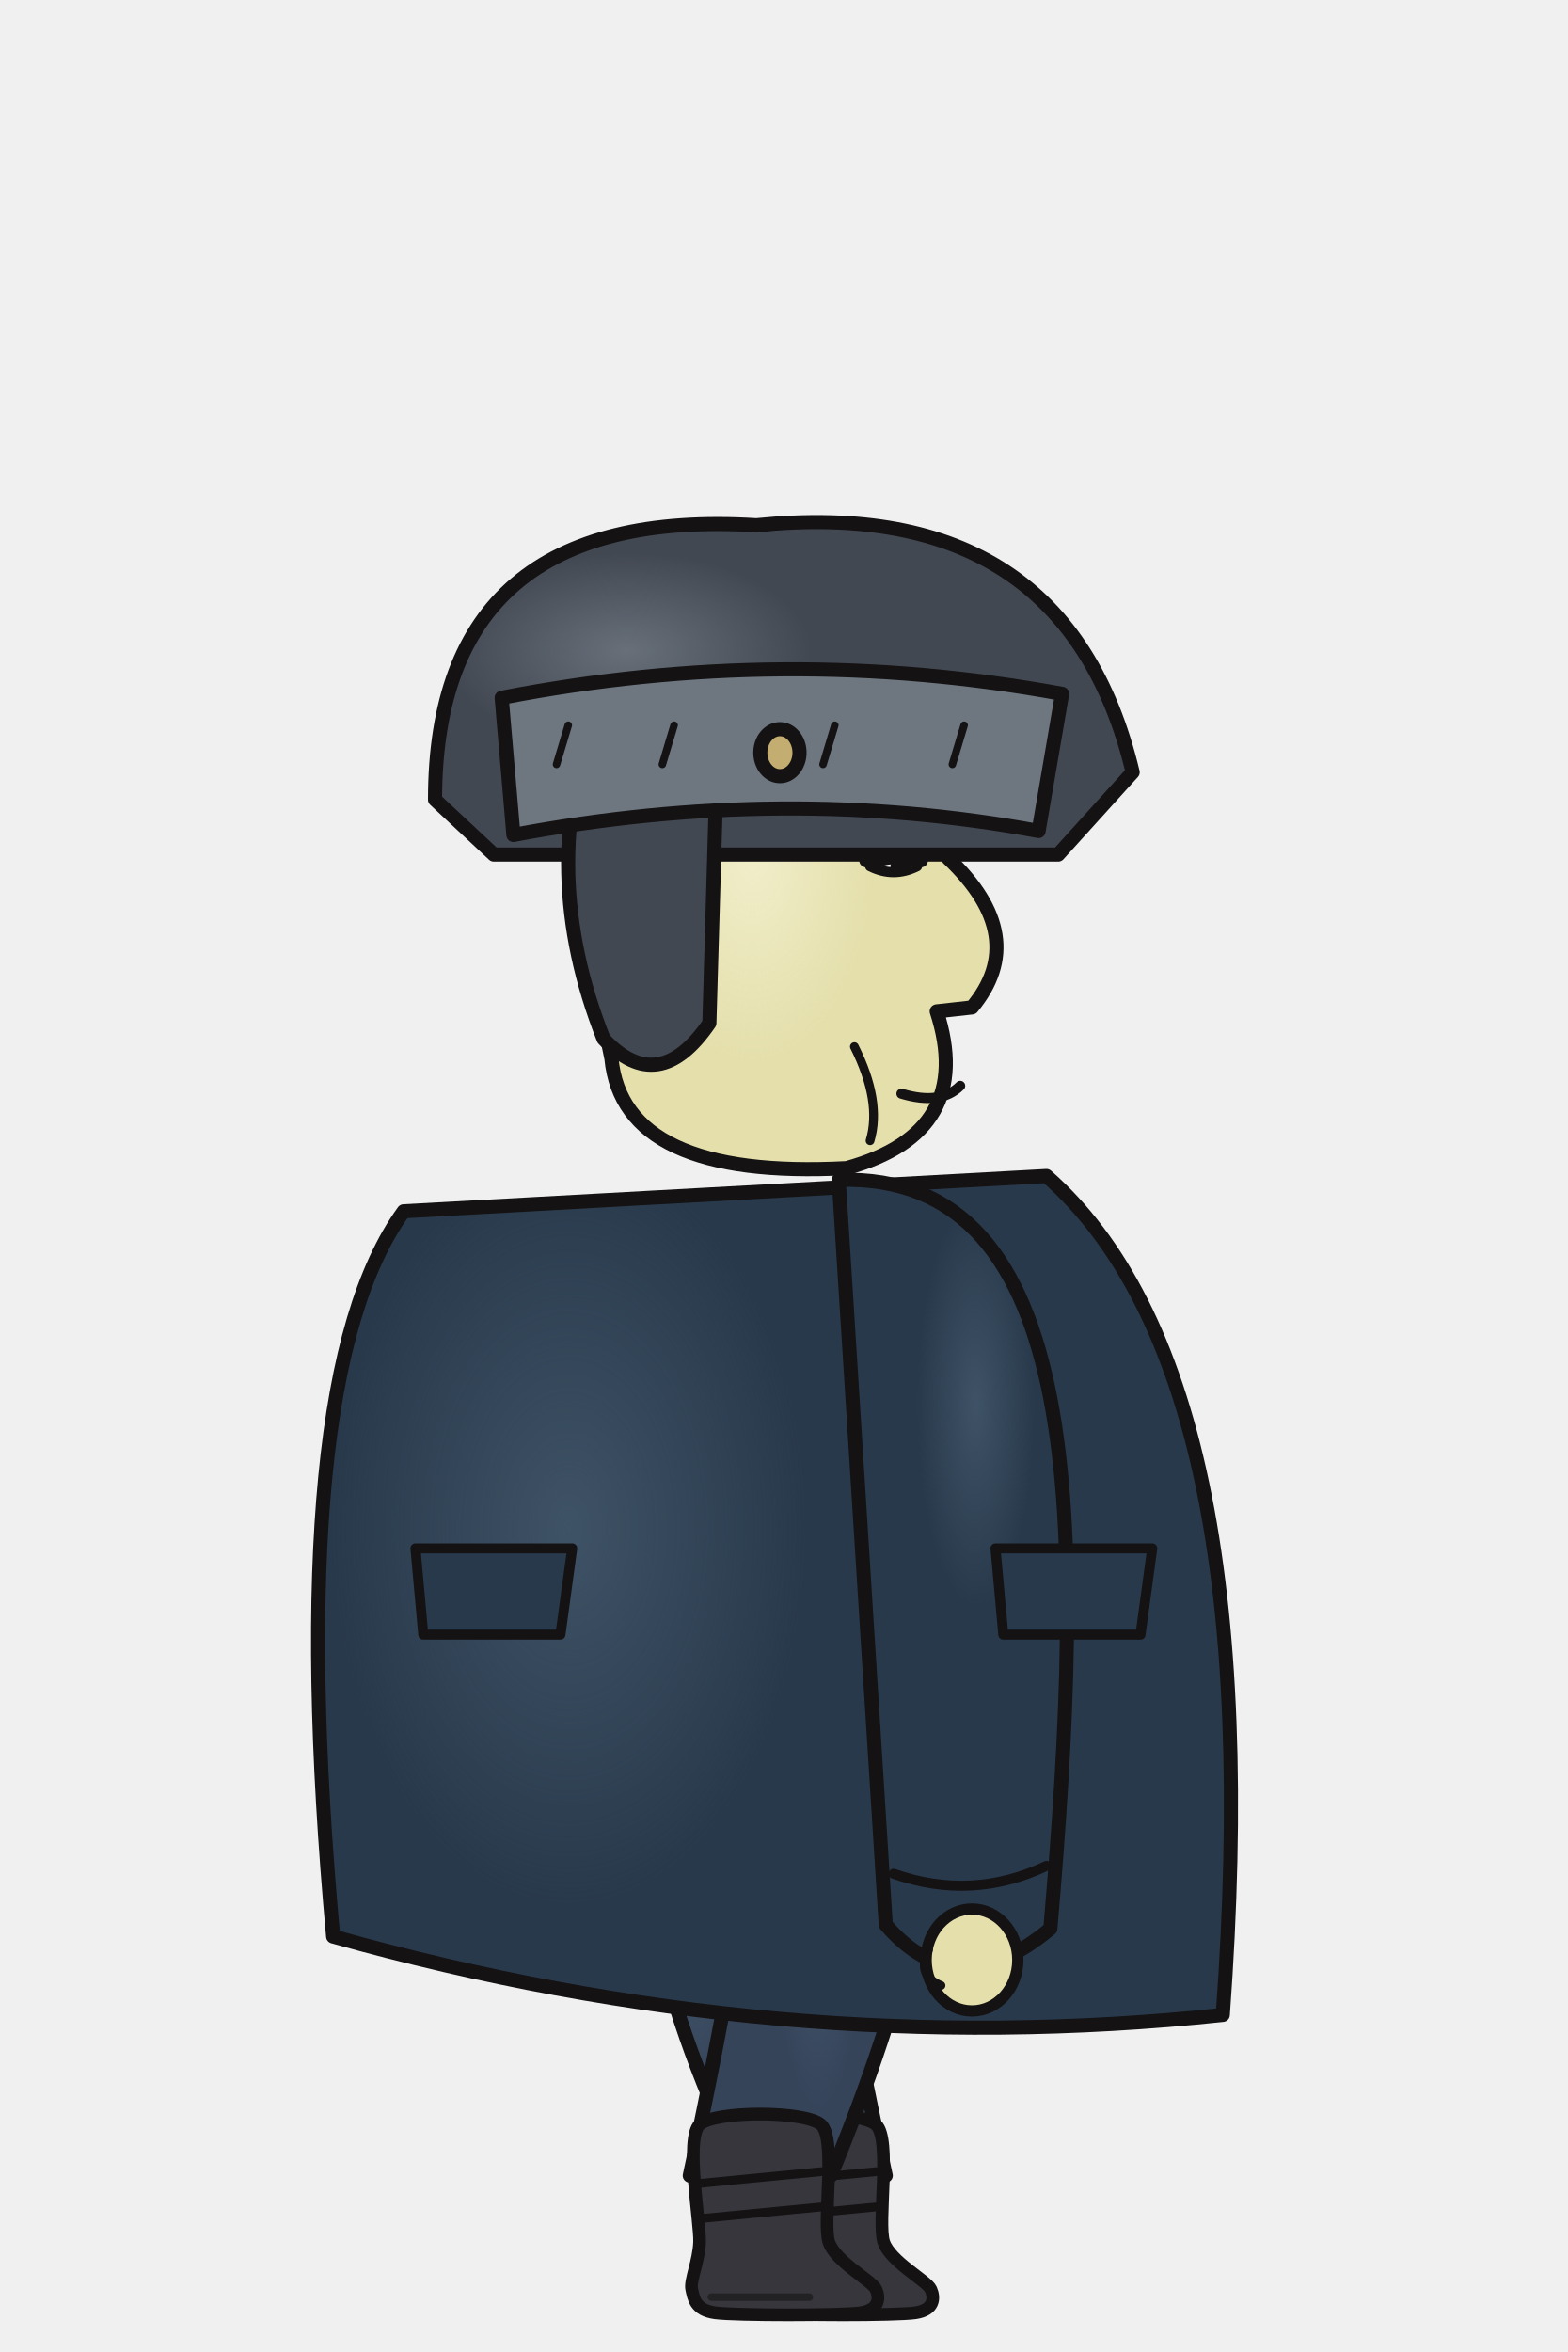
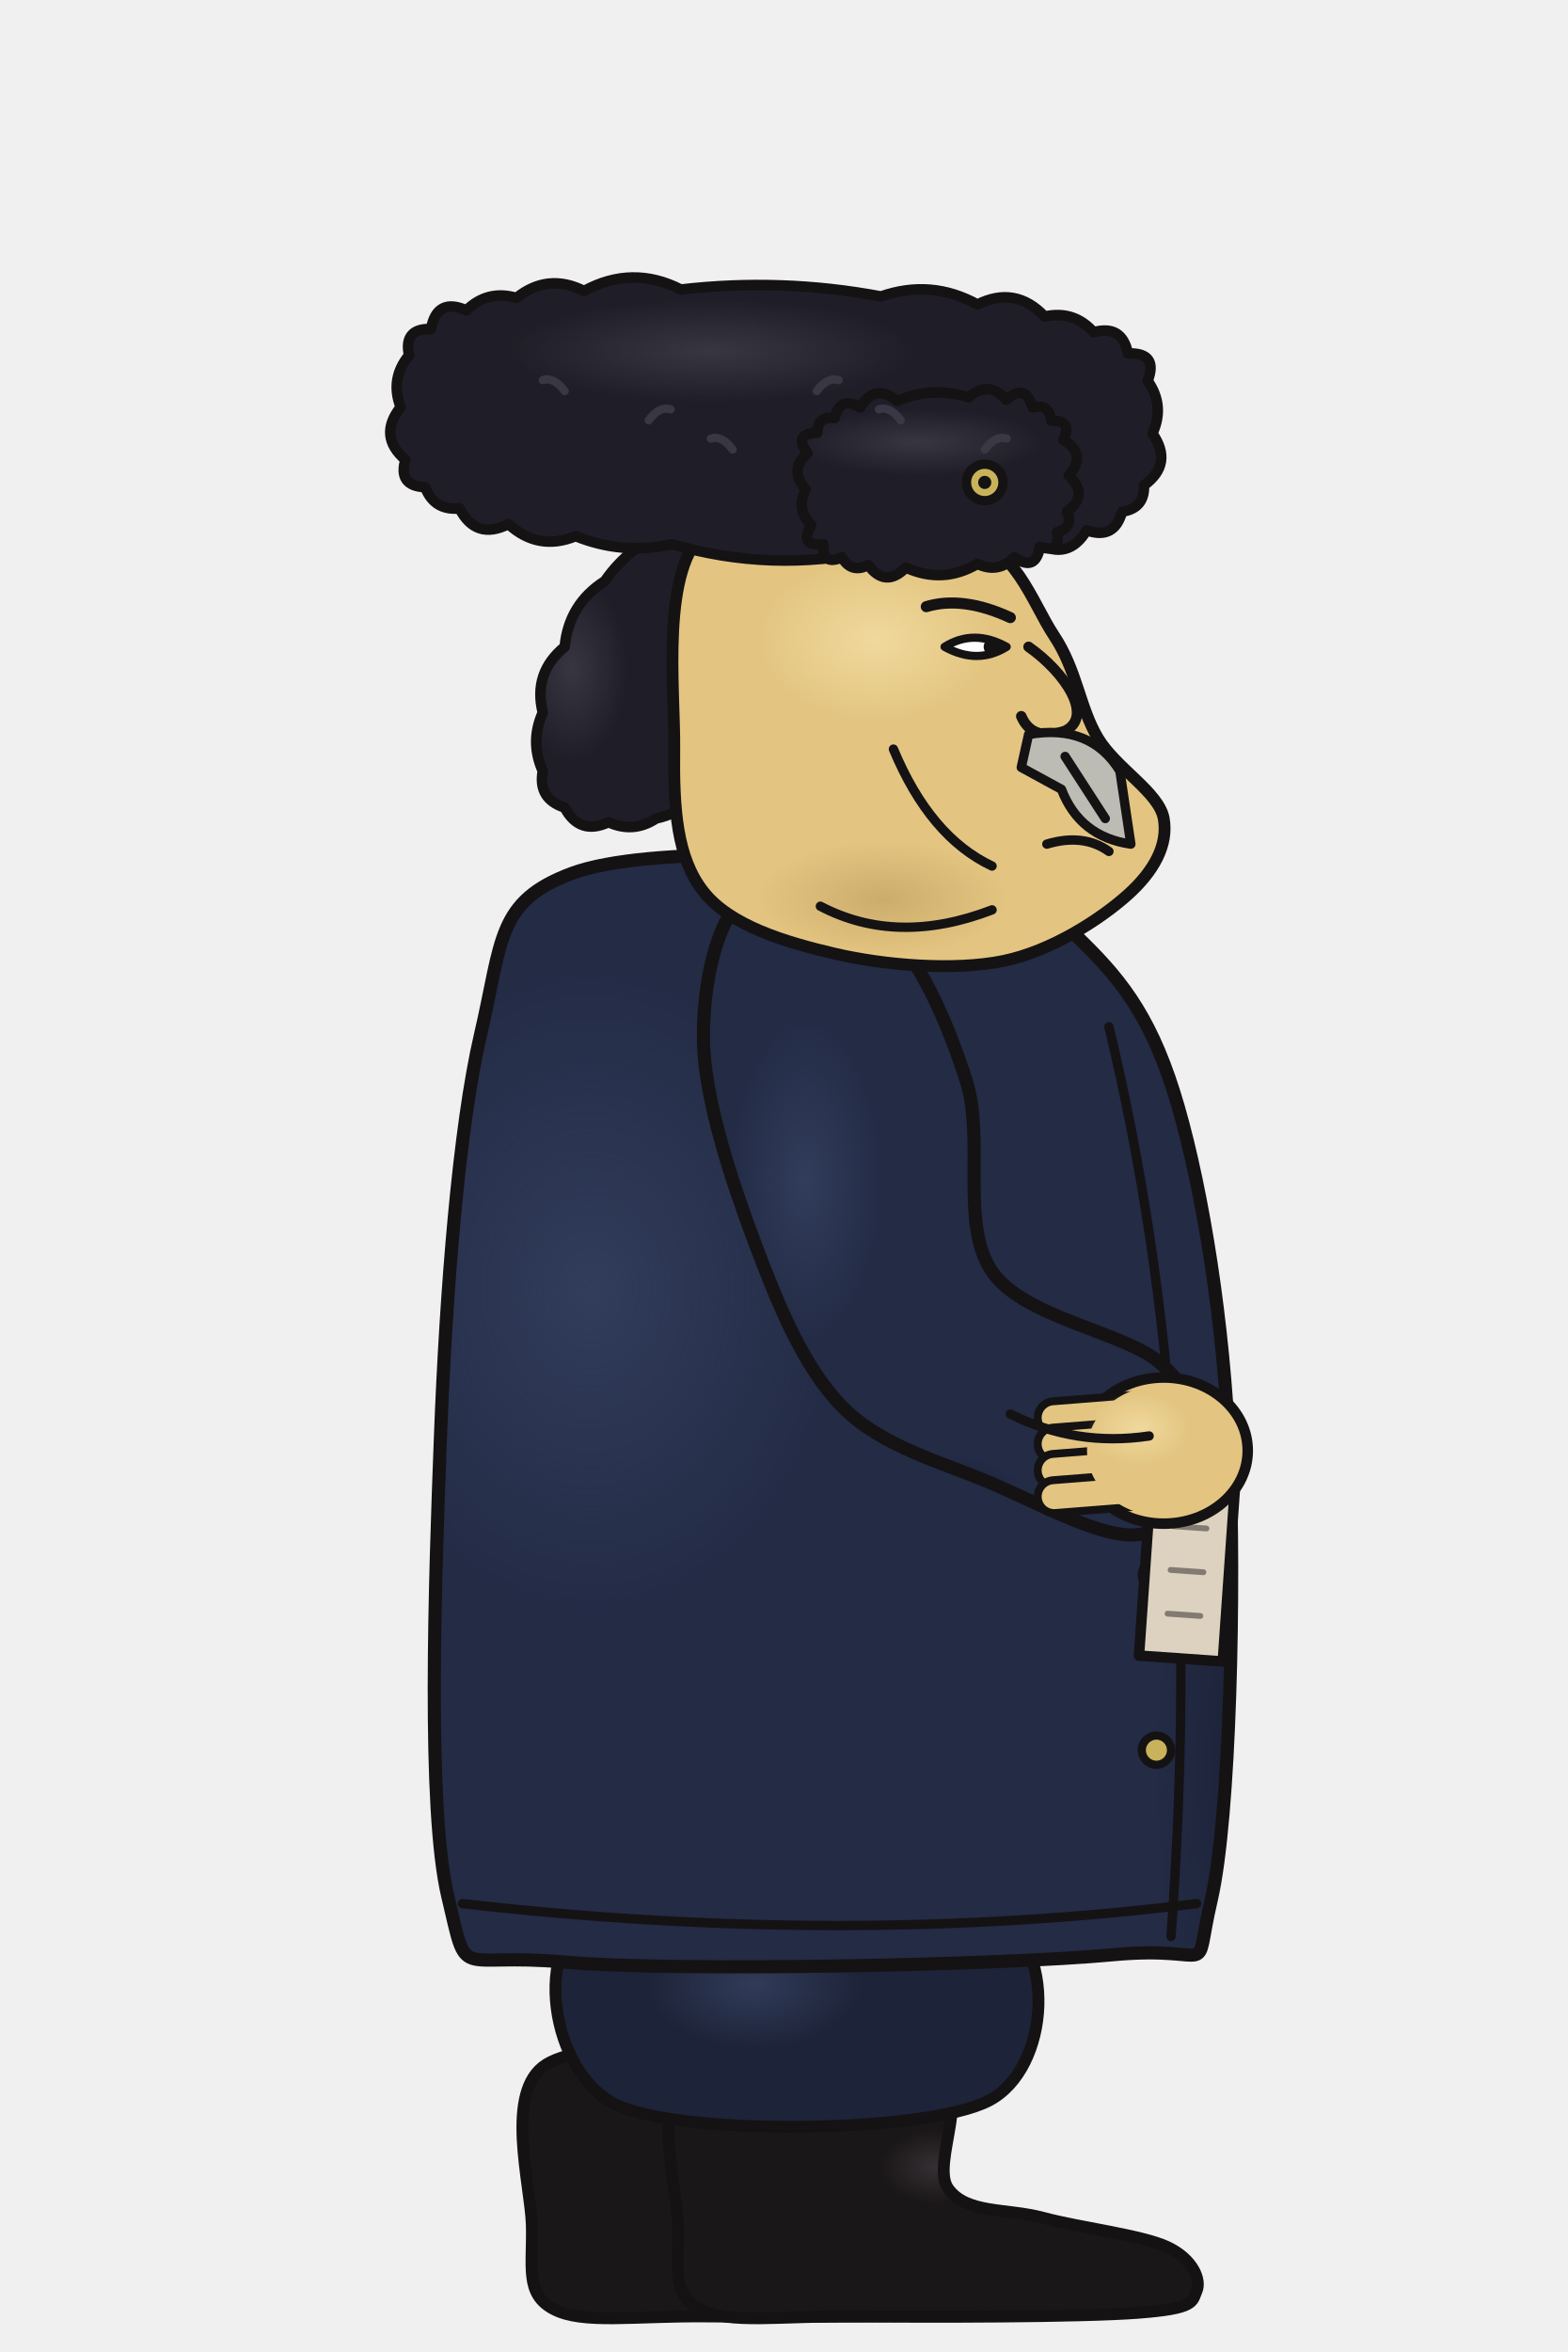
<svg xmlns="http://www.w3.org/2000/svg" width="800" height="1200" viewBox="0 0 400 600">
  <defs>
    <radialGradient id="g1">
-       <stop offset="0" stop-color="#43576B" stop-opacity="0.85" />
-       <stop offset="0.0" stop-color="#43576B" stop-opacity="0.85" />
-       <stop offset="1" stop-color="#43576B" stop-opacity="0" />
+       <stop offset="0" stop-color="#3A3438" stop-opacity="0.85" />
+       <stop offset="0.0" stop-color="#3A3438" stop-opacity="0.85" />
+       <stop offset="1" stop-color="#3A3438" stop-opacity="0" />
    </radialGradient>
    <clipPath id="s1">
-       <path d="M164,438 Q158,490 190.0,555.0 L226.0,555.0 Q210,482 207,438 Z" />
+       <path d="M150.0,512.0 C161.7,504.7 204.3,506.3 216.0,512.0 C227.7,517.7 215.0,539.0 220.0,546.0 C225.0,553.0 236.0,551.3 246.0,554.0 C256.0,556.7 273.0,558.7 280.0,562.0 C287.0,565.3 289.3,571.0 288.0,574.0 C286.7,577.0 287.7,578.8 272.0,580.0 C256.3,581.2 214.0,581.2 194.0,581.0 C174.0,580.8 160.0,583.2 152.0,579.0 C144.0,574.8 146.3,567.2 146.0,556.0 C145.7,544.8 138.3,519.3 150.0,512.0 Z" />
    </clipPath>
    <radialGradient id="g2">
-       <stop offset="0" stop-color="#43576B" stop-opacity="0.85" />
-       <stop offset="0.0" stop-color="#43576B" stop-opacity="0.85" />
-       <stop offset="1" stop-color="#43576B" stop-opacity="0" />
+       <stop offset="0" stop-color="#3A3438" stop-opacity="0.85" />
+       <stop offset="0.0" stop-color="#3A3438" stop-opacity="0.85" />
+       <stop offset="1" stop-color="#3A3438" stop-opacity="0" />
    </radialGradient>
    <clipPath id="s2">
-       <path d="M196,438 Q190,490 176.0,555.0 L212.0,555.0 Q242,482 239,438 Z" />
+       <path d="M166.0,512.0 C177.7,504.7 220.3,506.3 232.0,512.0 C243.7,517.7 231.0,539.0 236.0,546.0 C241.0,553.0 252.0,551.3 262.0,554.0 C272.0,556.7 289.0,558.7 296.0,562.0 C303.0,565.3 305.3,571.0 304.0,574.0 C302.7,577.0 303.7,578.8 288.0,580.0 C272.3,581.2 230.0,581.2 210.0,581.0 C190.0,580.8 176.0,583.2 168.0,579.0 C160.0,574.8 162.3,567.2 162.0,556.0 C161.7,544.8 154.3,519.3 166.0,512.0 Z" />
    </clipPath>
    <radialGradient id="g3">
-       <stop offset="0" stop-color="#43576B" stop-opacity="0.85" />
-       <stop offset="0.0" stop-color="#43576B" stop-opacity="0.85" />
-       <stop offset="1" stop-color="#43576B" stop-opacity="0" />
+       <stop offset="0" stop-color="#34405F" stop-opacity="0.85" />
+       <stop offset="0.0" stop-color="#34405F" stop-opacity="0.85" />
+       <stop offset="1" stop-color="#34405F" stop-opacity="0" />
    </radialGradient>
    <clipPath id="s3">
-       <path d="M103,311 Q72,354 85,496 Q199,528 312,516 Q324,352 267,302 Z" />
+       <path d="M151.0,470.0 C168.2,461.2 242.0,461.3 260.0,470.0 C278.0,478.7 276.2,513.2 259.0,522.0 C241.8,530.8 175.0,531.7 157.0,523.0 C139.0,514.3 133.8,478.8 151.0,470.0 Z" />
    </clipPath>
    <radialGradient id="g4">
-       <stop offset="0" stop-color="#43576B" stop-opacity="0.85" />
-       <stop offset="0.0" stop-color="#43576B" stop-opacity="0.85" />
-       <stop offset="1" stop-color="#43576B" stop-opacity="0" />
+       <stop offset="0" stop-color="#34405F" stop-opacity="0.85" />
+       <stop offset="0.0" stop-color="#34405F" stop-opacity="0.85" />
+       <stop offset="1" stop-color="#34405F" stop-opacity="0" />
    </radialGradient>
    <clipPath id="s4">
-       <path d="M214,310 C277,308 277,397 268,501 Q244,521 226,500 L214,310 Z" />
+       <path d="M145.0,186.0 C165.7,178.3 220.7,180.8 244.0,184.0 C267.3,187.2 273.8,194.0 285.0,205.0 C296.2,216.0 304.3,226.7 311.0,250.0 C317.7,273.3 323.5,308.8 325.0,345.0 C326.5,381.2 325.3,444.2 320.0,467.0 C314.7,489.8 322.5,479.2 293.0,482.0 C263.5,484.8 173.3,486.7 143.0,484.0 C112.7,481.3 116.7,490.0 111.0,466.0 C105.3,442.0 107.5,379.3 109.0,340.0 C110.5,300.7 114.0,255.7 120.0,230.0 C126.0,204.3 124.3,193.7 145.0,186.0 Z" />
    </clipPath>
    <radialGradient id="g5">
-       <stop offset="0" stop-color="#F3F0CF" stop-opacity="0.85" />
-       <stop offset="0.0" stop-color="#F3F0CF" stop-opacity="0.85" />
-       <stop offset="1" stop-color="#F3F0CF" stop-opacity="0" />
+       <stop offset="0" stop-color="#161B2C" stop-opacity="0.85" />
+       <stop offset="0.0" stop-color="#161B2C" stop-opacity="0.85" />
+       <stop offset="1" stop-color="#161B2C" stop-opacity="0" />
    </radialGradient>
    <clipPath id="s5">
-       <path d="M178,170 C214,165 240,199.2 242,221 Q263,241 248,259 L239,260 Q249,290.9 216,300 Q159,303 156,272 Q145,222 178,170 Z" />
+       <path d="M145.0,186.0 C165.7,178.3 220.7,180.8 244.0,184.0 C267.3,187.2 273.8,194.0 285.0,205.0 C296.2,216.0 304.3,226.7 311.0,250.0 C317.7,273.3 323.5,308.8 325.0,345.0 C326.5,381.2 325.3,444.2 320.0,467.0 C314.7,489.8 322.5,479.2 293.0,482.0 C263.5,484.8 173.3,486.7 143.0,484.0 C112.7,481.3 116.7,490.0 111.0,466.0 C105.3,442.0 107.5,379.3 109.0,340.0 C110.5,300.7 114.0,255.7 120.0,230.0 C126.0,204.3 124.3,193.7 145.0,186.0 Z" />
    </clipPath>
    <radialGradient id="g6">
-       <stop offset="0" stop-color="#6E7680" stop-opacity="0.85" />
-       <stop offset="0.0" stop-color="#6E7680" stop-opacity="0.85" />
-       <stop offset="1" stop-color="#6E7680" stop-opacity="0" />
+       <stop offset="0" stop-color="#161B2C" stop-opacity="0.85" />
+       <stop offset="0.0" stop-color="#161B2C" stop-opacity="0.85" />
+       <stop offset="1" stop-color="#161B2C" stop-opacity="0" />
    </radialGradient>
    <clipPath id="s6">
-       <path d="M111,206 Q111,131 193,136 Q272,128 289,199 L270,220 L126,220 Z" />
+       <path d="M145.0,186.0 C165.7,178.3 220.7,180.8 244.0,184.0 C267.3,187.2 273.8,194.0 285.0,205.0 C296.2,216.0 304.3,226.7 311.0,250.0 C317.7,273.3 323.5,308.8 325.0,345.0 C326.5,381.2 325.3,444.2 320.0,467.0 C314.7,489.8 322.5,479.2 293.0,482.0 C263.5,484.8 173.3,486.7 143.0,484.0 C112.7,481.3 116.7,490.0 111.0,466.0 C105.3,442.0 107.5,379.3 109.0,340.0 C110.5,300.7 114.0,255.7 120.0,230.0 C126.0,204.3 124.3,193.7 145.0,186.0 Z" />
+     </clipPath>
+     <radialGradient id="g7">
+       <stop offset="0" stop-color="#626879" stop-opacity="0.85" />
+       <stop offset="0.0" stop-color="#626879" stop-opacity="0.85" />
+       <stop offset="1" stop-color="#626879" stop-opacity="0" />
+     </radialGradient>
+     <clipPath id="s7">
+       <path d="M188.0,190.0 C188.6,189.6 213.7,184.8 215.0,185.0 C216.3,185.2 240.5,196.4 241.0,197.0 C241.5,197.6 234.8,208.9 234.0,209.0 C233.2,209.1 211.1,199.2 210.0,199.0 C208.9,198.8 190.6,202.2 190.0,202.0 C189.4,201.8 187.4,190.4 188.0,190.0 Z" />
+     </clipPath>
+     <radialGradient id="g8">
+       <stop offset="0" stop-color="#34405F" stop-opacity="0.85" />
+       <stop offset="0.0" stop-color="#34405F" stop-opacity="0.85" />
+       <stop offset="1" stop-color="#34405F" stop-opacity="0" />
+     </radialGradient>
+     <clipPath id="s8">
+       <path d="M193.0,192.0 C201.2,186.7 220.0,191.5 230.0,200.0 C240.0,208.5 248.0,227.2 253.0,243.0 C258.0,258.8 251.2,282.2 260.0,295.0 C268.8,307.8 296.3,311.5 306.0,320.0 C315.7,328.5 319.0,338.2 318.0,346.0 C317.0,353.8 309.7,365.8 300.0,367.0 C290.3,368.2 273.5,358.8 260.0,353.0 C246.5,347.2 229.8,343.0 219.0,332.0 C208.2,321.0 201.3,303.7 195.0,287.0 C188.7,270.3 181.3,247.8 181.0,232.0 C180.7,216.2 184.8,197.3 193.0,192.0 Z" />
+     </clipPath>
+     <radialGradient id="g9">
+       <stop offset="0" stop-color="#161B2C" stop-opacity="0.85" />
+       <stop offset="0.0" stop-color="#161B2C" stop-opacity="0.85" />
+       <stop offset="1" stop-color="#161B2C" stop-opacity="0" />
+     </radialGradient>
+     <clipPath id="s9">
+       <path d="M193.0,192.0 C201.2,186.7 220.0,191.5 230.0,200.0 C240.0,208.5 248.0,227.2 253.0,243.0 C258.0,258.8 251.2,282.2 260.0,295.0 C268.8,307.8 296.3,311.5 306.0,320.0 C315.7,328.5 319.0,338.2 318.0,346.0 C317.0,353.8 309.7,365.8 300.0,367.0 C290.3,368.2 273.5,358.8 260.0,353.0 C246.5,347.2 229.8,343.0 219.0,332.0 C208.2,321.0 201.3,303.7 195.0,287.0 C188.7,270.3 181.3,247.8 181.0,232.0 C180.7,216.2 184.8,197.3 193.0,192.0 Z" />
+     </clipPath>
+     <radialGradient id="g10">
+       <stop offset="0" stop-color="#F2DCA2" stop-opacity="0.85" />
+       <stop offset="0.0" stop-color="#F2DCA2" stop-opacity="0.85" />
+       <stop offset="1" stop-color="#F2DCA2" stop-opacity="0" />
+     </radialGradient>
+     <clipPath id="s10">
+       <path d="M284,344 a23,20 0 1,0 46,0 a23,20 0 1,0 -46,0" />
+     </clipPath>
+     <radialGradient id="g11">
+       <stop offset="0" stop-color="#3C3A46" stop-opacity="0.85" />
+       <stop offset="0.0" stop-color="#3C3A46" stop-opacity="0.85" />
+       <stop offset="1" stop-color="#3C3A46" stop-opacity="0" />
+     </radialGradient>
+     <clipPath id="s11">
+       <path d="M194.0,86.0 Q181.4,83.2 172.0,92.0 Q160.8,96.2 154.0,106.0 Q144.1,112.3 143.0,124.0 Q134.3,131.1 137.0,142.0 Q133.4,150.0 137.0,158.0 Q135.6,165.6 143.0,168.0 Q147.1,175.7 155.0,172.0 Q161.8,175.1 168.0,171.0 Q179.2,168.5 184.0,158.0 Q193.8,143.5 192.0,126.0 Q196.6,106.2 194.0,86.0 Z" />
+     </clipPath>
+     <radialGradient id="g12">
+       <stop offset="0" stop-color="#F2DCA2" stop-opacity="0.85" />
+       <stop offset="0.0" stop-color="#F2DCA2" stop-opacity="0.85" />
+       <stop offset="1" stop-color="#F2DCA2" stop-opacity="0" />
+     </radialGradient>
+     <clipPath id="s12">
+       <path d="M182.0,92.0 C195.0,82.0 235.2,87.2 251.0,92.0 C266.8,96.8 270.7,111.5 277.0,121.0 C283.3,130.5 284.0,140.7 289.0,149.0 C294.0,157.3 305.7,163.8 307.0,171.0 C308.3,178.2 304.3,185.5 297.0,192.0 C289.7,198.5 276.3,207.3 263.0,210.0 C249.7,212.7 230.7,211.2 217.0,208.0 C203.3,204.8 188.3,200.3 181.0,191.0 C173.7,181.7 172.8,168.5 173.0,152.0 C173.2,135.5 169.0,102.0 182.0,92.0 Z" />
+     </clipPath>
+     <radialGradient id="g13">
+       <stop offset="0" stop-color="#C9A867" stop-opacity="0.85" />
+       <stop offset="0.0" stop-color="#C9A867" stop-opacity="0.85" />
+       <stop offset="1" stop-color="#C9A867" stop-opacity="0" />
+     </radialGradient>
+     <clipPath id="s13">
+       <path d="M182.0,92.0 C195.0,82.0 235.2,87.2 251.0,92.0 C266.8,96.8 270.7,111.5 277.0,121.0 C283.3,130.5 284.0,140.7 289.0,149.0 C294.0,157.3 305.7,163.8 307.0,171.0 C308.3,178.2 304.3,185.5 297.0,192.0 C289.7,198.5 276.3,207.3 263.0,210.0 C249.7,212.7 230.7,211.2 217.0,208.0 C203.3,204.8 188.3,200.3 181.0,191.0 C173.7,181.7 172.8,168.5 173.0,152.0 C173.2,135.5 169.0,102.0 182.0,92.0 Z" />
+     </clipPath>
+     <radialGradient id="g14">
+       <stop offset="0" stop-color="#3C3A46" stop-opacity="0.85" />
+       <stop offset="0.0" stop-color="#3C3A46" stop-opacity="0.85" />
+       <stop offset="1" stop-color="#3C3A46" stop-opacity="0" />
+     </radialGradient>
+     <clipPath id="s14">
+       <path d="M303.9,65.6 Q309.7,73.9 301.6,79.8 Q301.8,86.1 295.6,87.0 Q293.5,94.8 285.9,92.1 Q280.8,100.6 272.2,95.5 Q263.4,100.6 253.7,97.4 Q240.5,103.5 227.2,97.8 Q199.5,103.8 172.4,95.9 Q158.8,98.9 146.0,93.7 Q135.8,97.9 127.6,90.4 Q118.7,94.9 114.2,86.1 Q107.3,86.8 104.8,80.3 Q97.3,80.0 99.4,72.8 Q91.8,66.3 98.1,58.4 Q95.1,50.6 100.4,44.2 Q98.8,36.8 106.4,37.0 Q108.0,28.3 116.1,31.9 Q121.9,26.2 129.8,28.5 Q138.4,21.6 148.3,26.6 Q161.5,19.4 174.8,26.2 Q202.4,23.0 229.6,28.1 Q243.3,23.3 256.0,30.3 Q266.4,25.1 274.4,33.6 Q282.4,31.8 287.8,37.9 Q295.6,35.7 297.2,43.7 Q305.6,43.4 302.6,51.2 Q307.4,58.0 303.9,65.6 Z" />
+     </clipPath>
+     <radialGradient id="g15">
+       <stop offset="0" stop-color="#3C3A46" stop-opacity="0.85" />
+       <stop offset="0.0" stop-color="#3C3A46" stop-opacity="0.85" />
+       <stop offset="1" stop-color="#3C3A46" stop-opacity="0" />
+     </radialGradient>
+     <clipPath id="s15">
+       <path d="M281.0,77.1 Q286.7,82.4 280.5,87.0 Q282.4,91.4 277.8,92.6 Q278.8,98.5 273.1,96.6 Q271.9,103.6 266.1,99.5 Q261.7,104.0 256.0,101.3 Q246.5,106.9 236.4,102.3 Q230.8,108.0 226.1,101.6 Q221.5,104.0 218.9,99.5 Q213.4,101.9 213.8,95.9 Q207.0,96.5 210.5,90.7 Q206.2,86.3 209.0,80.9 Q204.2,75.7 209.5,71.0 Q205.4,65.6 212.2,65.4 Q212.2,60.7 216.9,61.4 Q218.4,55.2 223.9,58.5 Q227.9,51.7 234.0,56.7 Q243.6,52.6 253.6,55.7 Q259.1,50.9 263.9,56.4 Q269.2,51.7 271.1,58.5 Q275.7,57.3 276.2,62.1 Q282.2,62.0 279.5,67.3 Q286.1,71.3 281.0,77.1 Z" />
    </clipPath>
  </defs>
-   <path d="M164,438 Q158,490 190.0,555.0 L226.0,555.0 Q210,482 207,438 Z" fill="#36445A" />
-   <g clip-path="url(#s1)">
-     <ellipse cx="177" cy="490" rx="11" ry="48" fill="url(#g1)" />
-   </g>
-   <path d="M164,438 Q158,490 190.0,555.0 L226.0,555.0 Q210,482 207,438 Z" fill="none" stroke="#141213" stroke-width="3.6" stroke-linejoin="round" stroke-linecap="round" />
-   <g transform="translate(23.0,-0.0)">
-     <path d="M169.5,542.0 C173.2,538.4 196.5,538.4 200.5,542.0 C204.5,545.6 200.8,567.0 202.5,572.0 C204.2,577.0 213.5,581.8 214.5,584.0 C215.5,586.2 215.4,589.3 210.5,590.0 C205.6,590.7 178.7,590.7 173.5,590.0 C168.3,589.3 168.0,586.2 167.5,584.0 C167.0,581.8 169.3,577.0 169.5,572.0 C169.7,567.0 165.8,545.6 169.5,542.0 Z" fill="#37363C" />
-     <path d="M169.5,542.0 C173.2,538.4 196.5,538.4 200.5,542.0 C204.5,545.6 200.8,567.0 202.5,572.0 C204.2,577.0 213.5,581.8 214.5,584.0 C215.5,586.2 215.4,589.3 210.5,590.0 C205.6,590.7 178.7,590.7 173.5,590.0 C168.3,589.3 168.0,586.2 167.5,584.0 C167.0,581.8 169.3,577.0 169.5,572.0 C169.7,567.0 165.8,545.6 169.5,542.0 Z" fill="none" stroke="#141213" stroke-width="3.24" stroke-linejoin="round" stroke-linecap="round" />
-     <path d="M172.5,586.0 L197.5,586.0" fill="none" stroke="#141213" stroke-width="1.92" stroke-linejoin="round" stroke-linecap="round" opacity="0.6" />
-     <path d="M169.5,557 L200.5,554 M169.5,566 L200.5,563" fill="none" stroke="#141213" stroke-width="2.24" stroke-linejoin="round" stroke-linecap="round" />
-   </g>
-   <path d="M196,438 Q190,490 176.0,555.0 L212.0,555.0 Q242,482 239,438 Z" fill="#36445A" />
-   <g clip-path="url(#s2)">
-     <ellipse cx="209" cy="490" rx="11" ry="48" fill="url(#g2)" />
-   </g>
-   <path d="M196,438 Q190,490 176.0,555.0 L212.0,555.0 Q242,482 239,438 Z" fill="none" stroke="#141213" stroke-width="3.6" stroke-linejoin="round" stroke-linecap="round" />
-   <g transform="translate(-23.0,0.0)">
-     <path d="M201.5,542.0 C205.2,538.4 228.5,538.4 232.5,542.0 C236.5,545.6 232.8,567.0 234.5,572.0 C236.2,577.0 245.5,581.8 246.5,584.0 C247.5,586.2 247.4,589.3 242.5,590.0 C237.6,590.7 210.7,590.7 205.5,590.0 C200.3,589.3 200.0,586.2 199.5,584.0 C199.0,581.8 201.3,577.0 201.5,572.0 C201.7,567.0 197.8,545.6 201.5,542.0 Z" fill="#37363C" />
-     <path d="M201.5,542.0 C205.2,538.4 228.5,538.4 232.5,542.0 C236.5,545.6 232.8,567.0 234.5,572.0 C236.2,577.0 245.5,581.8 246.5,584.0 C247.5,586.2 247.4,589.3 242.5,590.0 C237.6,590.7 210.7,590.7 205.5,590.0 C200.3,589.3 200.0,586.2 199.5,584.0 C199.0,581.8 201.3,577.0 201.5,572.0 C201.7,567.0 197.8,545.6 201.5,542.0 Z" fill="none" stroke="#141213" stroke-width="3.24" stroke-linejoin="round" stroke-linecap="round" />
-     <path d="M204.5,586.0 L229.5,586.0" fill="none" stroke="#141213" stroke-width="1.92" stroke-linejoin="round" stroke-linecap="round" opacity="0.6" />
-     <path d="M201.5,557 L232.5,554 M201.5,566 L232.5,563" fill="none" stroke="#141213" stroke-width="2.24" stroke-linejoin="round" stroke-linecap="round" />
-   </g>
-   <g transform="translate(0,-2.0)">
-     <path d="M103,311 Q72,354 85,496 Q199,528 312,516 Q324,352 267,302 Z" fill="#28394B" />
-     <g clip-path="url(#s3)">
-       <ellipse cx="145.2" cy="392" rx="60.28" ry="96.3" fill="url(#g3)" />
+   <g transform="translate(200,590) scale(0.932) translate(-200,-580)">
+     <g transform="translate(-3,0)">
+       <g transform="translate(-12.00,0.00)">
+         <path d="M150.0,512.0 C161.7,504.7 204.3,506.3 216.0,512.0 C227.7,517.7 215.0,539.0 220.0,546.0 C225.0,553.0 236.0,551.3 246.0,554.0 C256.0,556.7 273.0,558.7 280.0,562.0 C287.0,565.3 289.3,571.0 288.0,574.0 C286.7,577.0 287.7,578.8 272.0,580.0 C256.3,581.2 214.0,581.2 194.0,581.0 C174.0,580.8 160.0,583.2 152.0,579.0 C144.0,574.8 146.3,567.2 146.0,556.0 C145.7,544.8 138.3,519.3 150.0,512.0 Z" fill="#1A1718" />
+         <g clip-path="url(#s1)">
+           <ellipse cx="216.4" cy="540" rx="15" ry="10" fill="url(#g1)" />
+         </g>
+         <path d="M150.0,512.0 C161.7,504.7 204.3,506.3 216.0,512.0 C227.7,517.7 215.0,539.0 220.0,546.0 C225.0,553.0 236.0,551.3 246.0,554.0 C256.0,556.7 273.0,558.7 280.0,562.0 C287.0,565.3 289.3,571.0 288.0,574.0 C286.7,577.0 287.7,578.8 272.0,580.0 C256.3,581.2 214.0,581.2 194.0,581.0 C174.0,580.8 160.0,583.2 152.0,579.0 C144.0,574.8 146.3,567.2 146.0,556.0 C145.7,544.8 138.3,519.3 150.0,512.0 Z" fill="none" stroke="#141213" stroke-width="3.24" stroke-linejoin="round" stroke-linecap="round" />
+       </g>
+       <g transform="translate(12.00,-0.00)">
+         <path d="M166.0,512.0 C177.7,504.7 220.3,506.3 232.0,512.0 C243.7,517.7 231.0,539.0 236.0,546.0 C241.0,553.0 252.0,551.3 262.0,554.0 C272.0,556.7 289.0,558.7 296.0,562.0 C303.0,565.3 305.3,571.0 304.0,574.0 C302.7,577.0 303.7,578.8 288.0,580.0 C272.3,581.2 230.0,581.2 210.0,581.0 C190.0,580.8 176.0,583.2 168.0,579.0 C160.0,574.8 162.3,567.2 162.0,556.0 C161.7,544.8 154.3,519.3 166.0,512.0 Z" fill="#1A1718" />
+         <g clip-path="url(#s2)">
+           <ellipse cx="232.4" cy="540" rx="15" ry="10" fill="url(#g2)" />
+         </g>
+         <path d="M166.0,512.0 C177.7,504.7 220.3,506.3 232.0,512.0 C243.7,517.7 231.0,539.0 236.0,546.0 C241.0,553.0 252.0,551.3 262.0,554.0 C272.0,556.7 289.0,558.7 296.0,562.0 C303.0,565.3 305.3,571.0 304.0,574.0 C302.7,577.0 303.7,578.8 288.0,580.0 C272.3,581.2 230.0,581.2 210.0,581.0 C190.0,580.8 176.0,583.2 168.0,579.0 C160.0,574.8 162.3,567.2 162.0,556.0 C161.7,544.8 154.3,519.3 166.0,512.0 Z" fill="none" stroke="#141213" stroke-width="3.24" stroke-linejoin="round" stroke-linecap="round" />
+       </g>
+       <path d="M151.0,470.0 C168.2,461.2 242.0,461.3 260.0,470.0 C278.0,478.7 276.2,513.2 259.0,522.0 C241.8,530.8 175.0,531.7 157.0,523.0 C139.0,514.3 133.8,478.8 151.0,470.0 Z" fill="#1D2338" />
+       <g clip-path="url(#s3)">
+         <ellipse cx="195" cy="490" rx="30" ry="18" fill="url(#g3)" />
+       </g>
+       <path d="M151.0,470.0 C168.2,461.2 242.0,461.3 260.0,470.0 C278.0,478.7 276.2,513.2 259.0,522.0 C241.8,530.8 175.0,531.7 157.0,523.0 C139.0,514.3 133.8,478.8 151.0,470.0 Z" fill="none" stroke="#141213" stroke-width="3.24" stroke-linejoin="round" stroke-linecap="round" />
+       <path d="M145.0,186.0 C165.7,178.3 220.7,180.8 244.0,184.0 C267.3,187.2 273.8,194.0 285.0,205.0 C296.2,216.0 304.3,226.7 311.0,250.0 C317.7,273.3 323.5,308.8 325.0,345.0 C326.5,381.2 325.3,444.2 320.0,467.0 C314.7,489.8 322.5,479.2 293.0,482.0 C263.5,484.8 173.3,486.7 143.0,484.0 C112.7,481.3 116.7,490.0 111.0,466.0 C105.3,442.0 107.5,379.3 109.0,340.0 C110.5,300.7 114.0,255.7 120.0,230.0 C126.0,204.3 124.3,193.7 145.0,186.0 Z" fill="#232B45" />
+       <g clip-path="url(#s4)">
+         <ellipse cx="150" cy="300" rx="70" ry="90" fill="url(#g4)" />
+       </g>
+       <g clip-path="url(#s5)">
+         <ellipse cx="70" cy="425" rx="38" ry="110" fill="url(#g5)" />
+       </g>
+       <g clip-path="url(#s6)">
+         <ellipse cx="340" cy="430" rx="35" ry="110" fill="url(#g6)" />
+       </g>
+       <path d="M145.0,186.0 C165.7,178.3 220.7,180.8 244.0,184.0 C267.3,187.2 273.8,194.0 285.0,205.0 C296.2,216.0 304.3,226.7 311.0,250.0 C317.7,273.3 323.5,308.8 325.0,345.0 C326.5,381.2 325.3,444.2 320.0,467.0 C314.7,489.8 322.5,479.2 293.0,482.0 C263.5,484.8 173.3,486.7 143.0,484.0 C112.7,481.3 116.7,490.0 111.0,466.0 C105.3,442.0 107.5,379.3 109.0,340.0 C110.5,300.7 114.0,255.7 120.0,230.0 C126.0,204.3 124.3,193.7 145.0,186.0 Z" fill="none" stroke="#141213" stroke-width="3.6" stroke-linejoin="round" stroke-linecap="round" />
+       <path d="M292,228 Q319,340 309,477 M115,468 Q220,480 316,468" fill="none" stroke="#141213" stroke-width="2.56" stroke-linejoin="round" stroke-linecap="round" />
+       <ellipse cx="305.0" cy="330.0" rx="4.0" ry="4.0" fill="#C9B35A" stroke="#141213" stroke-width="2.24" />
+       <ellipse cx="305.0" cy="378.0" rx="4.0" ry="4.0" fill="#C9B35A" stroke="#141213" stroke-width="2.24" />
+       <ellipse cx="305.0" cy="426.0" rx="4.0" ry="4.0" fill="#C9B35A" stroke="#141213" stroke-width="2.24" />
+       <path d="M188.0,190.0 C188.6,189.6 213.7,184.8 215.0,185.0 C216.3,185.2 240.5,196.4 241.0,197.0 C241.5,197.6 234.8,208.9 234.0,209.0 C233.2,209.1 211.1,199.2 210.0,199.0 C208.9,198.8 190.6,202.2 190.0,202.0 C189.4,201.8 187.4,190.4 188.0,190.0 Z" fill="#34405F" />
+       <g clip-path="url(#s7)">
+         <ellipse cx="213.0" cy="197.0" rx="19" ry="5" fill="url(#g7)" />
+       </g>
+       <path d="M188.0,190.0 C188.6,189.6 213.7,184.8 215.0,185.0 C216.3,185.2 240.5,196.4 241.0,197.0 C241.5,197.6 234.8,208.9 234.0,209.0 C233.2,209.1 211.1,199.2 210.0,199.0 C208.9,198.8 190.6,202.2 190.0,202.0 C189.4,201.8 187.4,190.4 188.0,190.0 Z" fill="none" stroke="#141213" stroke-width="3.6" stroke-linejoin="round" stroke-linecap="round" />
+       <path d="M191,191 L215,188" fill="none" stroke="#963F44" stroke-width="2.6" stroke-linejoin="round" stroke-linecap="round" />
+       <ellipse cx="236.0" cy="197.0" rx="3.2" ry="3.2" fill="#C9B35A" stroke="#141213" stroke-width="2.24" />
+       <path d="M193.0,192.0 C201.2,186.7 220.0,191.5 230.0,200.0 C240.0,208.5 248.0,227.2 253.0,243.0 C258.0,258.8 251.2,282.2 260.0,295.0 C268.8,307.8 296.3,311.5 306.0,320.0 C315.7,328.5 319.0,338.2 318.0,346.0 C317.0,353.8 309.7,365.8 300.0,367.0 C290.3,368.2 273.5,358.8 260.0,353.0 C246.5,347.2 229.8,343.0 219.0,332.0 C208.2,321.0 201.3,303.7 195.0,287.0 C188.7,270.3 181.3,247.8 181.0,232.0 C180.7,216.2 184.8,197.3 193.0,192.0 Z" fill="#232B45" />
+       <g clip-path="url(#s8)">
+         <ellipse cx="209" cy="270" rx="21" ry="45" fill="url(#g8)" />
+       </g>
+       <g clip-path="url(#s9)">
+         <ellipse cx="245" cy="360" rx="26" ry="15" fill="url(#g9)" />
+       </g>
+       <path d="M193.0,192.0 C201.2,186.7 220.0,191.5 230.0,200.0 C240.0,208.5 248.0,227.2 253.0,243.0 C258.0,258.8 251.2,282.2 260.0,295.0 C268.8,307.8 296.3,311.5 306.0,320.0 C315.7,328.5 319.0,338.2 318.0,346.0 C317.0,353.8 309.7,365.8 300.0,367.0 C290.3,368.2 273.5,358.8 260.0,353.0 C246.5,347.2 229.8,343.0 219.0,332.0 C208.2,321.0 201.3,303.7 195.0,287.0 C188.7,270.3 181.3,247.8 181.0,232.0 C180.7,216.2 184.8,197.3 193.0,192.0 Z" fill="none" stroke="#141213" stroke-width="3.6" stroke-linejoin="round" stroke-linecap="round" />
+       <g transform="rotate(4 314 368)">
+         <path d="M302.5,335.0 L325.5,335.0 L325.5,401.0 L302.5,401.0 Z" fill="#DDD2C0" stroke="#141213" stroke-width="2.88" stroke-linejoin="round" stroke-linecap="round" />
+         <ellipse cx="309.5" cy="335.0" rx="2.8" ry="4.2" fill="none" stroke="#141213" stroke-width="2.56" />
+         <ellipse cx="311.3" cy="335.0" rx="2.8" ry="4.2" fill="none" stroke="#141213" stroke-width="2.56" />
+         <ellipse cx="313.1" cy="335.0" rx="2.8" ry="4.2" fill="none" stroke="#141213" stroke-width="2.56" />
+         <ellipse cx="314.9" cy="335.0" rx="2.8" ry="4.2" fill="none" stroke="#141213" stroke-width="2.56" />
+         <ellipse cx="316.7" cy="335.0" rx="2.8" ry="4.2" fill="none" stroke="#141213" stroke-width="2.56" />
+         <ellipse cx="318.5" cy="335.0" rx="2.8" ry="4.2" fill="none" stroke="#141213" stroke-width="2.56" />
+         <path d="M309.5,353.0 L318.5,353.0" fill="none" stroke="#141213" stroke-width="1.6" stroke-linejoin="round" stroke-linecap="round" opacity="0.45" />
+         <path d="M309.5,365.0 L318.5,365.0" fill="none" stroke="#141213" stroke-width="1.6" stroke-linejoin="round" stroke-linecap="round" opacity="0.45" />
+         <path d="M309.5,377.0 L318.5,377.0" fill="none" stroke="#141213" stroke-width="1.6" stroke-linejoin="round" stroke-linecap="round" opacity="0.45" />
+         <path d="M309.5,389.0 L318.5,389.0" fill="none" stroke="#141213" stroke-width="1.6" stroke-linejoin="round" stroke-linecap="round" opacity="0.45" />
+       </g>
+       <ellipse cx="307.0" cy="344.0" rx="23.0" ry="20.0" fill="#E3C581" stroke="#141213" stroke-width="2.88" />
+       <path d="M302.4,333.0 L277.0,335.0" fill="none" stroke="#141213" stroke-width="11.16" stroke-linejoin="round" stroke-linecap="round" />
+       <path d="M302.4,333.0 L277.0,335.0" fill="none" stroke="#E3C581" stroke-width="6.84" stroke-linejoin="round" stroke-linecap="round" />
+       <path d="M302.4,340.2 L277.0,342.2" fill="none" stroke="#141213" stroke-width="11.16" stroke-linejoin="round" stroke-linecap="round" />
+       <path d="M302.4,340.2 L277.0,342.2" fill="none" stroke="#E3C581" stroke-width="6.84" stroke-linejoin="round" stroke-linecap="round" />
+       <path d="M302.4,347.4 L277.0,349.4" fill="none" stroke="#141213" stroke-width="11.16" stroke-linejoin="round" stroke-linecap="round" />
+       <path d="M302.4,347.4 L277.0,349.4" fill="none" stroke="#E3C581" stroke-width="6.84" stroke-linejoin="round" stroke-linecap="round" />
+       <path d="M302.4,354.6 L277.0,356.6" fill="none" stroke="#141213" stroke-width="11.16" stroke-linejoin="round" stroke-linecap="round" />
+       <path d="M302.4,354.6 L277.0,356.6" fill="none" stroke="#E3C581" stroke-width="6.84" stroke-linejoin="round" stroke-linecap="round" />
+       <ellipse cx="307.0" cy="344.0" rx="21.0" ry="18.0" fill="#E3C581" />
+       <g clip-path="url(#s10)">
+         <ellipse cx="300.1" cy="338.0" rx="13.8" ry="10.0" fill="url(#g10)" />
+       </g>
+       <path d="M265,334 Q283,343 303,340" fill="none" stroke="#141213" stroke-width="2.56" stroke-linejoin="round" stroke-linecap="round" />
+       <path d="M194.0,86.0 Q181.4,83.2 172.0,92.0 Q160.8,96.2 154.0,106.0 Q144.1,112.3 143.0,124.0 Q134.3,131.1 137.0,142.0 Q133.4,150.0 137.0,158.0 Q135.6,165.6 143.0,168.0 Q147.1,175.7 155.0,172.0 Q161.8,175.1 168.0,171.0 Q179.2,168.5 184.0,158.0 Q193.8,143.5 192.0,126.0 Q196.6,106.2 194.0,86.0 Z" fill="#1F1E28" />
+       <g clip-path="url(#s11)">
+         <ellipse cx="145" cy="130" rx="15" ry="25" fill="url(#g11)" />
+       </g>
+       <path d="M194.0,86.0 Q181.4,83.2 172.0,92.0 Q160.8,96.2 154.0,106.0 Q144.1,112.3 143.0,124.0 Q134.3,131.1 137.0,142.0 Q133.4,150.0 137.0,158.0 Q135.6,165.6 143.0,168.0 Q147.1,175.7 155.0,172.0 Q161.8,175.1 168.0,171.0 Q179.2,168.5 184.0,158.0 Q193.8,143.5 192.0,126.0 Q196.6,106.2 194.0,86.0 Z" fill="none" stroke="#141213" stroke-width="2.88" stroke-linejoin="round" stroke-linecap="round" />
+       <path d="M182.0,92.0 C195.0,82.0 235.2,87.2 251.0,92.0 C266.8,96.8 270.7,111.5 277.0,121.0 C283.3,130.5 284.0,140.7 289.0,149.0 C294.0,157.3 305.7,163.8 307.0,171.0 C308.3,178.2 304.3,185.5 297.0,192.0 C289.7,198.5 276.3,207.3 263.0,210.0 C249.7,212.7 230.7,211.2 217.0,208.0 C203.3,204.8 188.3,200.3 181.0,191.0 C173.7,181.7 172.8,168.5 173.0,152.0 C173.2,135.5 169.0,102.0 182.0,92.0 Z" fill="#E3C581" />
+       <g clip-path="url(#s12)">
+         <ellipse cx="228" cy="122" rx="32" ry="22" fill="url(#g12)" />
+       </g>
+       <g clip-path="url(#s13)">
+         <ellipse cx="230" cy="193" rx="35" ry="16" fill="url(#g13)" />
+       </g>
+       <path d="M182.0,92.0 C195.0,82.0 235.2,87.2 251.0,92.0 C266.8,96.8 270.7,111.5 277.0,121.0 C283.3,130.5 284.0,140.7 289.0,149.0 C294.0,157.3 305.7,163.8 307.0,171.0 C308.3,178.2 304.3,185.5 297.0,192.0 C289.7,198.5 276.3,207.3 263.0,210.0 C249.7,212.7 230.7,211.2 217.0,208.0 C203.3,204.8 188.3,200.3 181.0,191.0 C173.7,181.7 172.8,168.5 173.0,152.0 C173.2,135.5 169.0,102.0 182.0,92.0 Z" fill="none" stroke="#141213" stroke-width="3.24" stroke-linejoin="round" stroke-linecap="round" />
+       <path d="M247,124 Q255,119 264,124 Q256,129 247,124 Z" fill="#FFFFFF" stroke="#141213" stroke-width="2.24" stroke-linejoin="round" stroke-linecap="round" />
+       <ellipse cx="260.0" cy="124.0" rx="2.3" ry="2.3" fill="#141213" />
+       <path d="M242,113 Q252,110 265,116" fill="none" stroke="#141213" stroke-width="3.04" stroke-linejoin="round" stroke-linecap="round" />
+       <path d="M270,124 C280,131 288,143 280,147 Q271,150 268,143" fill="#E3C581" stroke="#141213" stroke-width="2.88" stroke-linejoin="round" stroke-linecap="round" />
+       <path d="M270,148 Q287,145 295,158 L298,178 Q284,176 279,163 L268,157 Z" fill="#BDBCB4" stroke="#141213" stroke-width="2.56" stroke-linejoin="round" stroke-linecap="round" />
+       <path d="M280,154 L291,171 M275,178 Q285,175 292,180 M233,152 Q243,176 260,184 M213,195 Q234,206 260,196" fill="none" stroke="#141213" stroke-width="2.56" stroke-linejoin="round" stroke-linecap="round" />
+       <path d="M303.9,65.6 Q309.7,73.9 301.6,79.8 Q301.8,86.1 295.6,87.0 Q293.5,94.8 285.9,92.1 Q280.8,100.6 272.2,95.5 Q263.4,100.6 253.7,97.4 Q240.5,103.5 227.2,97.8 Q199.5,103.8 172.4,95.9 Q158.8,98.9 146.0,93.7 Q135.8,97.9 127.6,90.4 Q118.7,94.9 114.2,86.1 Q107.3,86.8 104.8,80.3 Q97.3,80.0 99.4,72.8 Q91.8,66.3 98.1,58.4 Q95.1,50.6 100.4,44.2 Q98.8,36.8 106.4,37.0 Q108.0,28.3 116.1,31.9 Q121.9,26.2 129.8,28.5 Q138.4,21.6 148.3,26.6 Q161.5,19.4 174.8,26.2 Q202.4,23.0 229.6,28.1 Q243.3,23.3 256.0,30.3 Q266.4,25.1 274.4,33.6 Q282.4,31.8 287.8,37.9 Q295.6,35.7 297.2,43.7 Q305.6,43.4 302.6,51.2 Q307.4,58.0 303.9,65.6 Z" fill="#1F1E28" />
+       <g clip-path="url(#s14)">
+         <ellipse cx="183" cy="43" rx="55" ry="14" fill="url(#g14)" />
+       </g>
+       <path d="M303.9,65.6 Q309.7,73.9 301.6,79.8 Q301.8,86.1 295.6,87.0 Q293.5,94.8 285.9,92.1 Q280.8,100.6 272.2,95.5 Q263.4,100.6 253.7,97.4 Q240.5,103.5 227.2,97.8 Q199.5,103.8 172.4,95.9 Q158.8,98.9 146.0,93.7 Q135.8,97.9 127.6,90.4 Q118.7,94.9 114.2,86.1 Q107.3,86.8 104.8,80.3 Q97.3,80.0 99.4,72.8 Q91.8,66.3 98.1,58.4 Q95.1,50.6 100.4,44.2 Q98.8,36.8 106.4,37.0 Q108.0,28.3 116.1,31.9 Q121.9,26.2 129.8,28.5 Q138.4,21.6 148.3,26.6 Q161.5,19.4 174.8,26.2 Q202.4,23.0 229.6,28.1 Q243.3,23.3 256.0,30.3 Q266.4,25.1 274.4,33.6 Q282.4,31.8 287.8,37.9 Q295.6,35.7 297.2,43.7 Q305.6,43.4 302.6,51.2 Q307.4,58.0 303.9,65.6 Z" fill="none" stroke="#141213" stroke-width="2.88" stroke-linejoin="round" stroke-linecap="round" />
+       <path d="M281.0,77.1 Q286.7,82.4 280.5,87.0 Q282.4,91.4 277.8,92.6 Q278.8,98.5 273.1,96.6 Q271.9,103.6 266.1,99.5 Q261.7,104.0 256.0,101.3 Q246.5,106.9 236.4,102.3 Q230.8,108.0 226.1,101.6 Q221.5,104.0 218.9,99.5 Q213.4,101.9 213.8,95.9 Q207.0,96.5 210.5,90.7 Q206.2,86.3 209.0,80.9 Q204.2,75.7 209.5,71.0 Q205.4,65.6 212.2,65.4 Q212.2,60.7 216.9,61.4 Q218.4,55.2 223.9,58.5 Q227.9,51.7 234.0,56.7 Q243.6,52.6 253.6,55.7 Q259.1,50.9 263.9,56.4 Q269.2,51.7 271.1,58.5 Q275.7,57.3 276.2,62.1 Q282.2,62.0 279.5,67.3 Q286.1,71.3 281.0,77.1 Z" fill="#1F1E28" />
+       <g clip-path="url(#s15)">
+         <ellipse cx="240" cy="68" rx="34" ry="9" fill="url(#g15)" />
+       </g>
+       <path d="M281.0,77.1 Q286.7,82.4 280.5,87.0 Q282.4,91.4 277.8,92.6 Q278.8,98.5 273.1,96.6 Q271.9,103.6 266.1,99.5 Q261.7,104.0 256.0,101.3 Q246.5,106.9 236.4,102.3 Q230.8,108.0 226.1,101.6 Q221.5,104.0 218.9,99.5 Q213.4,101.9 213.8,95.9 Q207.0,96.5 210.5,90.7 Q206.2,86.3 209.0,80.9 Q204.2,75.7 209.5,71.0 Q205.4,65.6 212.2,65.4 Q212.2,60.7 216.9,61.4 Q218.4,55.2 223.9,58.5 Q227.9,51.7 234.0,56.7 Q243.6,52.6 253.6,55.7 Q259.1,50.9 263.9,56.4 Q269.2,51.7 271.1,58.5 Q275.7,57.3 276.2,62.1 Q282.2,62.0 279.5,67.3 Q286.1,71.3 281.0,77.1 Z" fill="none" stroke="#141213" stroke-width="2.88" stroke-linejoin="round" stroke-linecap="round" />
+       <ellipse cx="258.0" cy="79.0" rx="5.0" ry="5.0" fill="#C9B35A" stroke="#141213" stroke-width="2.56" />
+       <ellipse cx="258.0" cy="79.0" rx="1.8" ry="1.8" fill="#141213" />
+       <path d="M143.0,54.0 q-3,-4 -6,-3" fill="none" stroke="#3C3A46" stroke-width="2.24" stroke-linejoin="round" stroke-linecap="round" opacity="0.9" />
+       <path d="M166.0,62.0 q3,-4 6,-3" fill="none" stroke="#3C3A46" stroke-width="2.24" stroke-linejoin="round" stroke-linecap="round" opacity="0.9" />
+       <path d="M189.0,70.0 q-3,-4 -6,-3" fill="none" stroke="#3C3A46" stroke-width="2.24" stroke-linejoin="round" stroke-linecap="round" opacity="0.9" />
+       <path d="M212.0,54.0 q3,-4 6,-3" fill="none" stroke="#3C3A46" stroke-width="2.24" stroke-linejoin="round" stroke-linecap="round" opacity="0.9" />
+       <path d="M235.0,62.0 q-3,-4 -6,-3" fill="none" stroke="#3C3A46" stroke-width="2.24" stroke-linejoin="round" stroke-linecap="round" opacity="0.9" />
+       <path d="M258.0,70.0 q3,-4 6,-3" fill="none" stroke="#3C3A46" stroke-width="2.24" stroke-linejoin="round" stroke-linecap="round" opacity="0.9" />
    </g>
-     <path d="M103,311 Q72,354 85,496 Q199,528 312,516 Q324,352 267,302 Z" fill="none" stroke="#141213" stroke-width="3.6" stroke-linejoin="round" stroke-linecap="round" />
-     <g transform="translate(0,-7.0)">
-       <path d="M214,310 C277,308 277,397 268,501 Q244,521 226,500 L214,310 Z" fill="#28394B" />
-       <g clip-path="url(#s4)">
-         <ellipse cx="249" cy="367" rx="15" ry="52" fill="url(#g4)" />
-       </g>
-       <path d="M214,310 C277,308 277,397 268,501 Q244,521 226,500 L214,310 Z" fill="none" stroke="#141213" stroke-width="3.6" stroke-linejoin="round" stroke-linecap="round" />
-       <path d="M228,487 Q248,494 267,485" fill="none" stroke="#141213" stroke-width="2.56" stroke-linejoin="round" stroke-linecap="round" />
-       <ellipse cx="248.0" cy="509.0" rx="11.7" ry="13.0" fill="#E4DFAB" stroke="#141213" stroke-width="2.88" />
-       <path d="M236.9,506.4 q-3.2,6.5 3.2,9.1" fill="none" stroke="#141213" stroke-width="2.24" stroke-linejoin="round" stroke-linecap="round" />
-     </g>
-     <path d="M106.0,397 L146.0,397 L143.0,419 L108.0,419 Z" fill="#28394B" stroke="#141213" stroke-width="2.56" stroke-linejoin="round" stroke-linecap="round" />
-     <path d="M254.0,397 L294.0,397 L291.0,419 L256.0,419 Z" fill="#28394B" stroke="#141213" stroke-width="2.56" stroke-linejoin="round" stroke-linecap="round" />
-     <path d="M178,170 C214,165 240,199.2 242,221 Q263,241 248,259 L239,260 Q249,290.9 216,300 Q159,303 156,272 Q145,222 178,170 Z" fill="#E4DFAB" />
-     <g clip-path="url(#s5)">
-       <ellipse cx="192" cy="221" rx="31" ry="52.0" fill="url(#g5)" />
-     </g>
-     <path d="M178,170 C214,165 240,199.2 242,221 Q263,241 248,259 L239,260 Q249,290.9 216,300 Q159,303 156,272 Q145,222 178,170 Z" fill="none" stroke="#141213" stroke-width="3.6" stroke-linejoin="round" stroke-linecap="round" />
-     <path d="M170,244 C153,230 150,257 169,261" fill="none" stroke="#141213" stroke-width="2.56" stroke-linejoin="round" stroke-linecap="round" />
-     <path d="M222,223 Q228,219.4 234,223 Q228,226.0 222,223 Z" fill="#FFFFFF" stroke="#141213" stroke-width="2.56" stroke-linejoin="round" stroke-linecap="round" />
-     <ellipse cx="229.0" cy="223.0" rx="1.8" ry="1.8" fill="#141213" />
-     <path d="M221.0,221.5 Q228,217.3 235.0,221.5" fill="none" stroke="#141213" stroke-width="3.52" stroke-linejoin="round" stroke-linecap="round" />
-     <path d="M218,209 Q229,203 238,210 M230,281 Q240,284 245,279" fill="none" stroke="#141213" stroke-width="2.56" stroke-linejoin="round" stroke-linecap="round" />
-     <path d="M218,269 Q225,283 222,293" fill="none" stroke="#141213" stroke-width="2.24" stroke-linejoin="round" stroke-linecap="round" />
-     <path d="M111,206 Q111,131 193,136 Q272,128 289,199 L270,220 L126,220 Z" fill="#424852" />
-     <g clip-path="url(#s6)">
-       <ellipse cx="160" cy="168" rx="47" ry="25" fill="url(#g6)" />
-     </g>
-     <path d="M111,206 Q111,131 193,136 Q272,128 289,199 L270,220 L126,220 Z" fill="none" stroke="#141213" stroke-width="3.6" stroke-linejoin="round" stroke-linecap="round" />
-     <path d="M152,184 Q137,224 154,267 Q168,282 181,263 L183,194 Z" fill="#424852" stroke="#141213" stroke-width="3.6" stroke-linejoin="round" stroke-linecap="round" />
-     <path d="M128,180 Q200,166 271,179 L265,214 Q200,202 131,215 Z" fill="#6E7680" stroke="#141213" stroke-width="3.6" stroke-linejoin="round" stroke-linecap="round" />
-     <path d="M145,187 l-3,10" fill="none" stroke="#141213" stroke-width="1.92" stroke-linejoin="round" stroke-linecap="round" />
-     <path d="M172,187 l-3,10" fill="none" stroke="#141213" stroke-width="1.92" stroke-linejoin="round" stroke-linecap="round" />
-     <path d="M213,187 l-3,10" fill="none" stroke="#141213" stroke-width="1.92" stroke-linejoin="round" stroke-linecap="round" />
-     <path d="M246,187 l-3,10" fill="none" stroke="#141213" stroke-width="1.92" stroke-linejoin="round" stroke-linecap="round" />
-     <ellipse cx="199.0" cy="194.0" rx="5.0" ry="6.0" fill="#C3AD70" stroke="#141213" stroke-width="3.6" />
  </g>
</svg>
